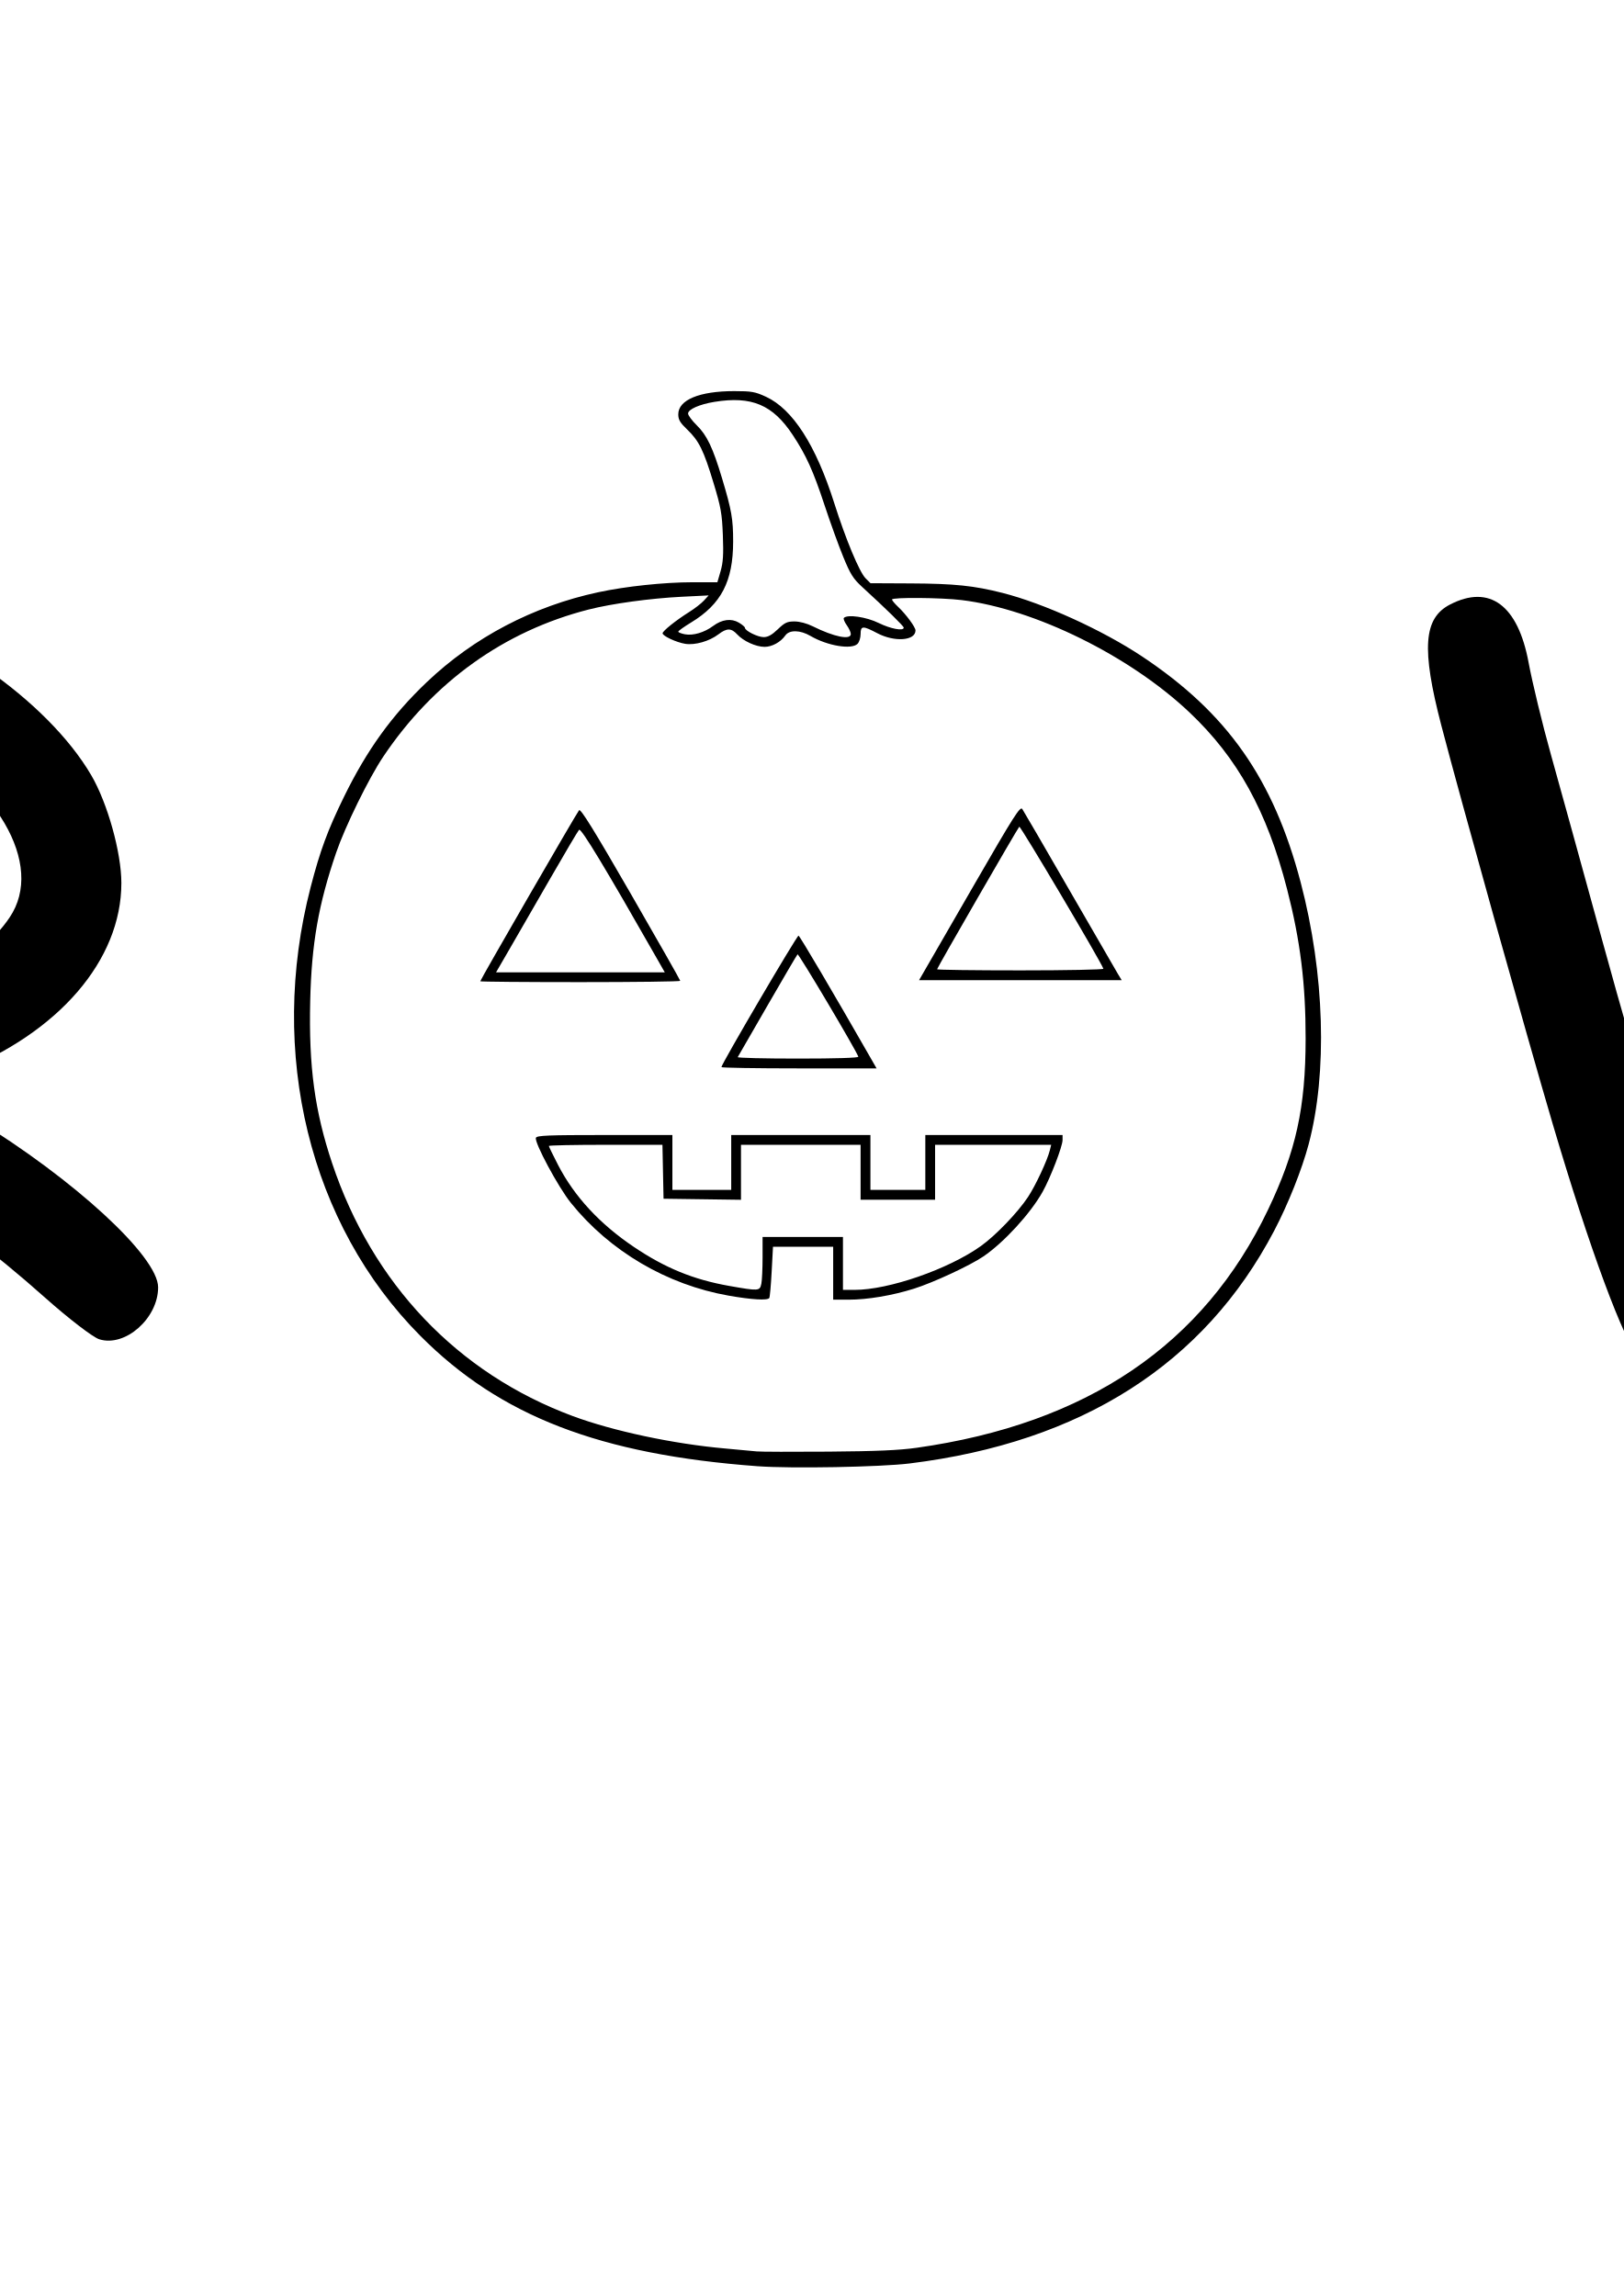
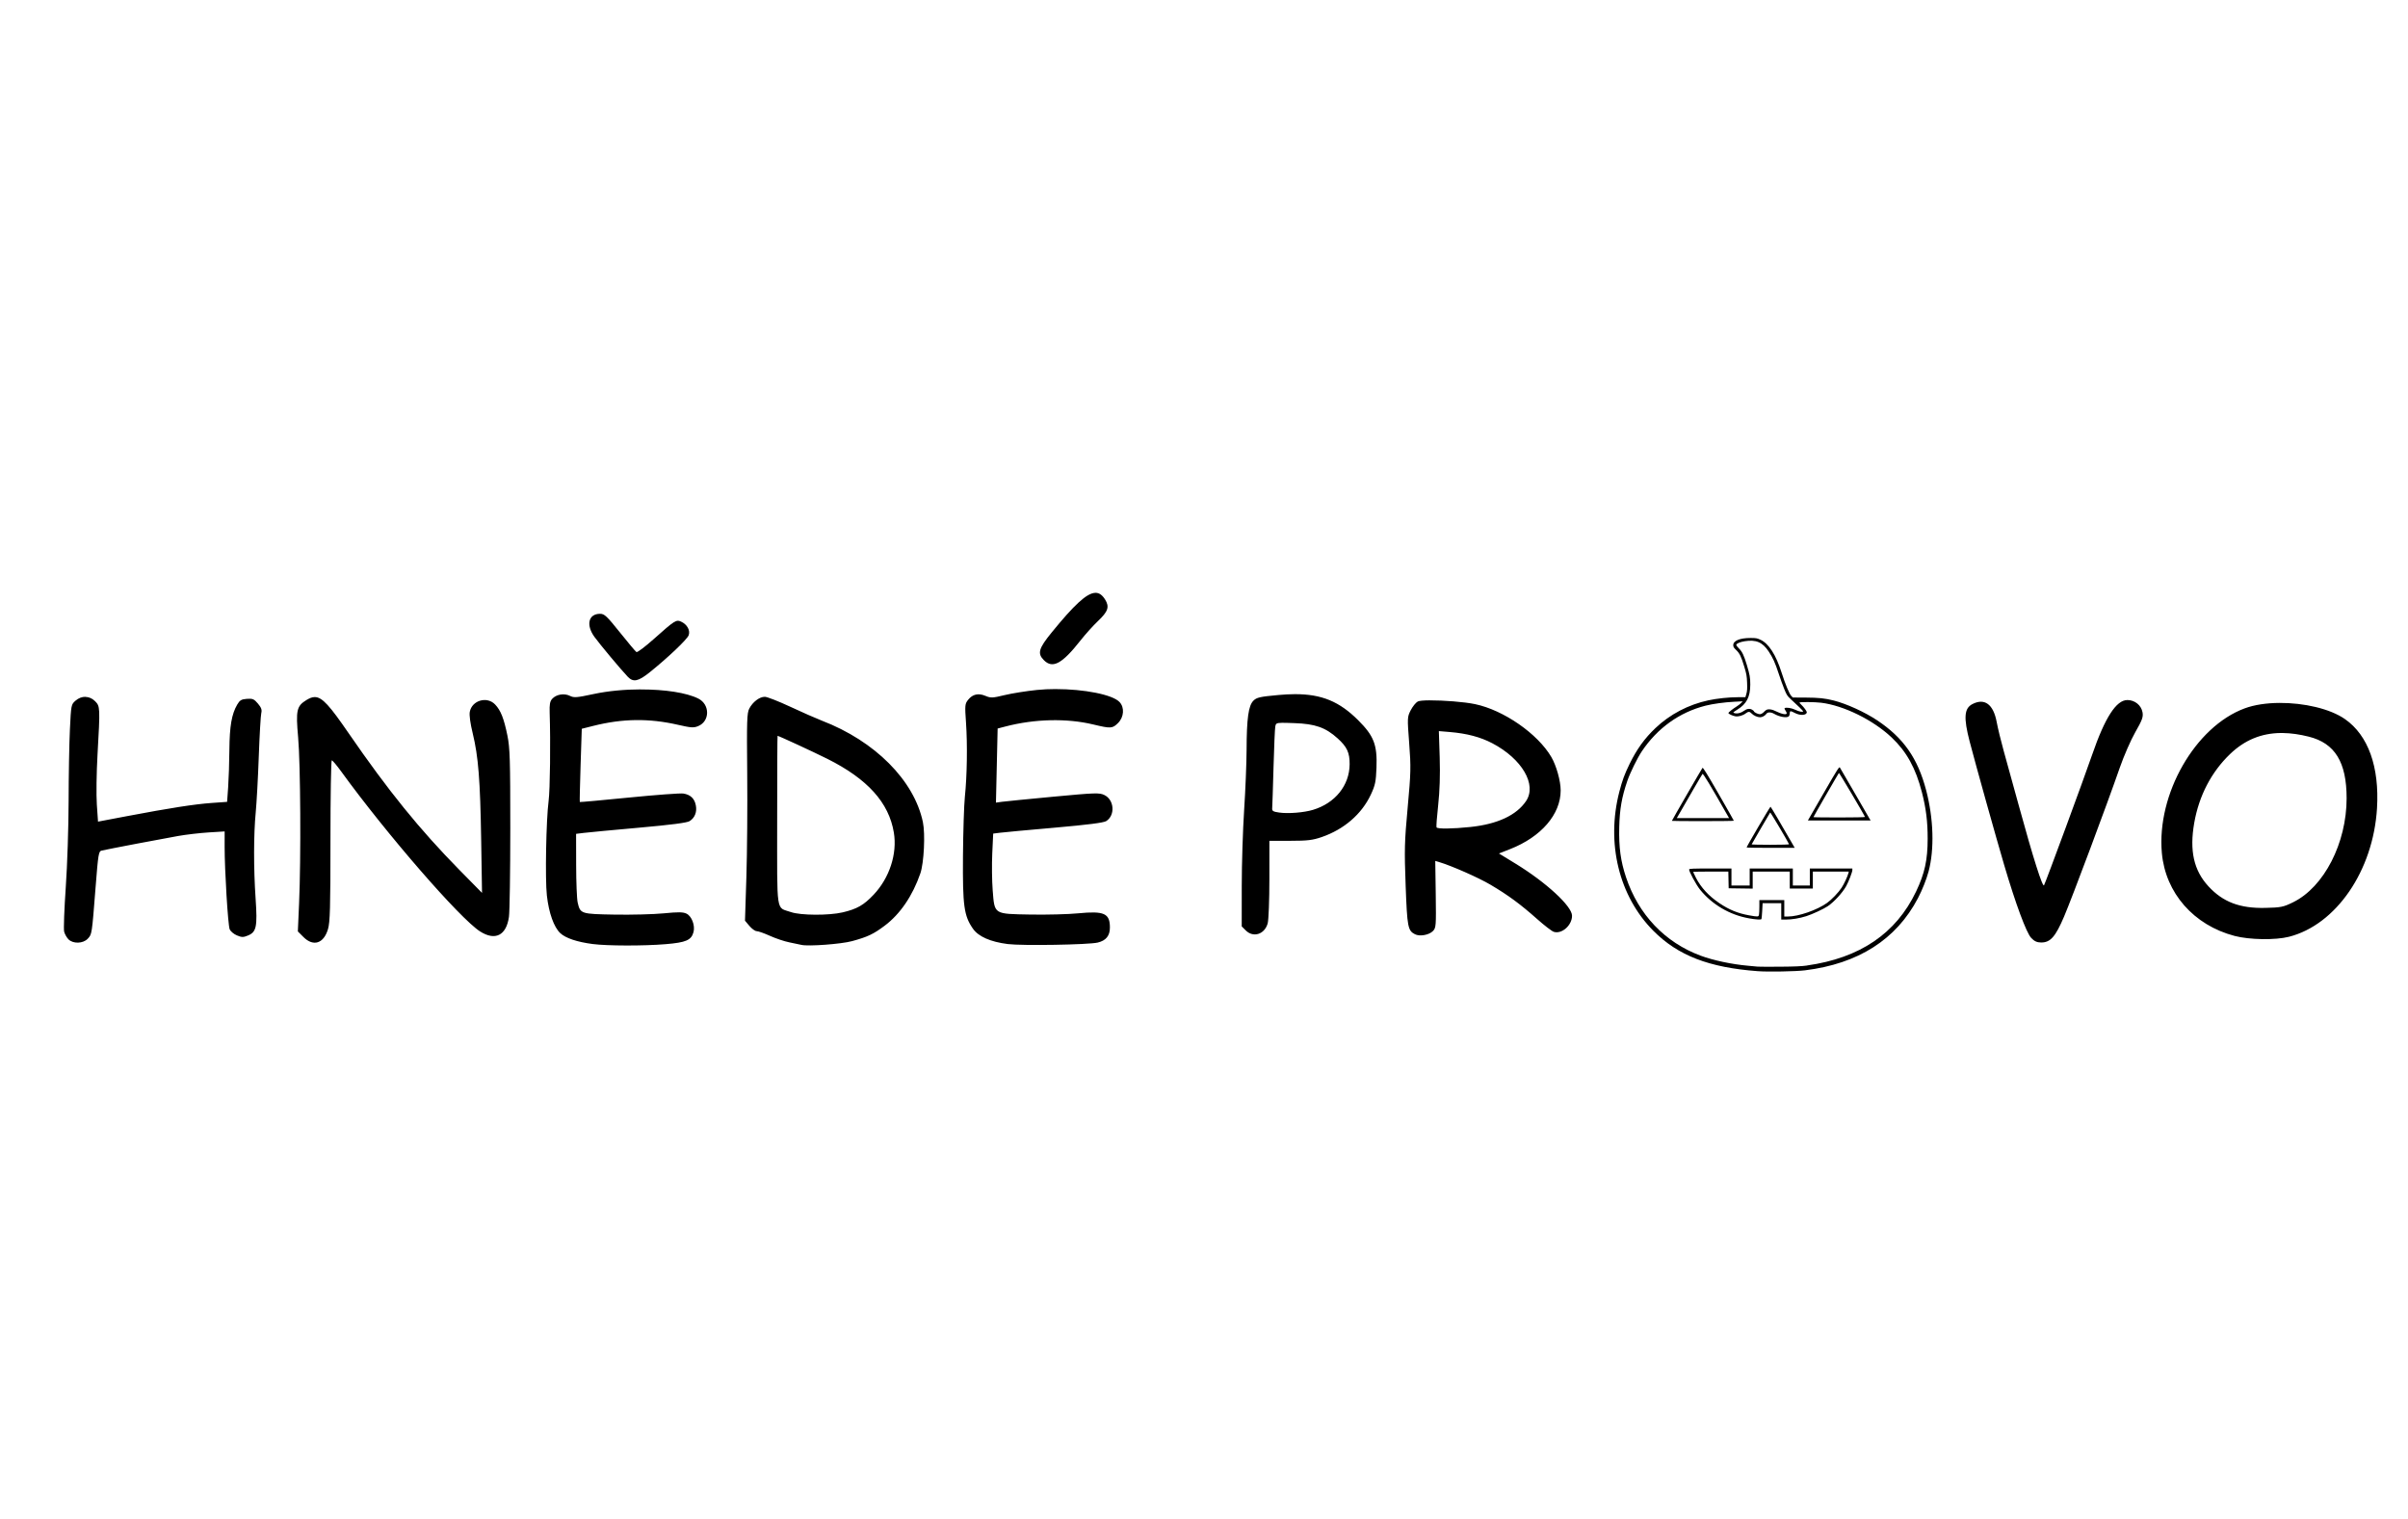
- <svg xmlns="http://www.w3.org/2000/svg" width="210mm" height="297mm" viewBox="0 0 210 297" version="1.1" id="svg8">
+ <svg xmlns="http://www.w3.org/2000/svg" width="85.6mm" height="53.98mm" viewBox="0 0 85.6 53.98" version="1.1" id="svg8">
  <defs id="defs2" />
  <g id="layer1">
-     <path style="fill:#000000;stroke-width:0.254" d="M 97.994,189.665 C 77.578,188.156 64.687,183.176 54.38,172.816 40.028,158.391 34.608,136.228 40.18,114.745 c 1.226,-4.726 2.193,-7.348 4.305,-11.664 2.978,-6.087 6.211,-10.565 10.729,-14.86 6.09,-5.789 13.746,-9.803 22.141,-11.607 3.567,-0.767 8.523,-1.293 12.2,-1.296 l 3.226,-0.002 0.416,-1.432 c 0.325,-1.118 0.389,-2.132 0.294,-4.628 -0.109,-2.827 -0.246,-3.605 -1.193,-6.737 -1.29,-4.268 -1.894,-5.496 -3.414,-6.95 -0.935,-0.895 -1.16,-1.278 -1.16,-1.977 0,-1.863 2.737,-2.999 7.227,-2.999 2.259,0 2.708,0.08 4.117,0.73 3.457,1.597 6.452,6.262 8.824,13.743 1.484,4.681 3.258,8.94 4.055,9.737 l 0.639,0.639 5.256,0.027 c 5.61,0.029 8.129,0.29 11.818,1.228 5.353,1.361 12.904,4.797 18.034,8.206 11.036,7.335 17,15.829 20.528,29.239 3.102,11.791 3.49,24.633 1.025,33.893 -0.866,3.253 -2.656,7.745 -4.451,11.166 -9.038,17.232 -24.895,27.357 -47.15,30.105 -3.793,0.468 -15.317,0.678 -19.652,0.358 z m 20.539,-2.382 c 22.052,-3.11 37.149,-13.344 45.48,-30.828 3.616,-7.59 4.839,-13.163 4.849,-22.095 0.008,-7.108 -0.684,-12.683 -2.397,-19.336 -2.604,-10.111 -6.39,-16.971 -12.624,-22.872 -7.728,-7.315 -20.021,-13.375 -29.475,-14.529 -2.654,-0.324 -9.002,-0.376 -9.002,-0.074 0,0.113 0.357,0.541 0.793,0.951 1.012,0.95 2.249,2.626 2.249,3.047 0,1.34 -2.706,1.538 -4.945,0.36 -1.882,-0.99 -2.155,-0.976 -2.155,0.109 0,0.478 -0.179,1.049 -0.398,1.268 -0.781,0.781 -3.9,0.257 -6.09,-1.024 -1.329,-0.777 -2.726,-0.804 -3.246,-0.063 -0.606,0.865 -1.73,1.482 -2.691,1.478 -1.118,-0.005 -2.731,-0.739 -3.531,-1.608 -0.773,-0.839 -1.346,-0.842 -2.434,-0.012 -1.178,0.899 -3.05,1.431 -4.305,1.225 -1.15,-0.189 -2.916,-1.013 -2.916,-1.362 0,-0.292 1.763,-1.703 3.438,-2.75 0.705,-0.441 1.561,-1.105 1.902,-1.475 l 0.619,-0.673 -3.51,0.176 c -4.045,0.203 -9.025,0.886 -12.009,1.648 -10.913,2.786 -20.069,9.347 -26.569,19.037 -1.865,2.78 -4.931,9.029 -6.086,12.405 -2.298,6.714 -3.187,11.796 -3.36,19.21 -0.198,8.472 0.58,14.224 2.837,20.976 5.214,15.598 16.213,27.162 31.104,32.699 5.233,1.946 13.068,3.613 19.749,4.201 1.743,0.154 3.569,0.323 4.057,0.376 0.488,0.053 4.653,0.066 9.255,0.03 6.187,-0.049 9.161,-0.178 11.411,-0.496 z M 94.241,167.598 c -7.995,-1.408 -15.379,-5.75 -20.407,-11.999 -1.632,-2.028 -4.747,-7.828 -4.522,-8.417 0.116,-0.303 1.555,-0.361 8.895,-0.361 h 8.756 v 3.55 3.55 h 3.804 3.804 v -3.55 -3.55 h 9.002 9.002 v 3.55 3.55 h 3.55 3.55 v -3.55 -3.55 h 8.875 8.875 v 0.643 c 0,0.825 -1.568,4.899 -2.583,6.71 -1.572,2.806 -4.984,6.53 -7.649,8.349 -1.733,1.182 -6.494,3.394 -8.996,4.179 -2.814,0.883 -6.005,1.419 -8.444,1.419 h -1.995 v -3.423 -3.423 h -3.892 -3.892 l -0.171,3.203 c -0.094,1.762 -0.232,3.302 -0.307,3.423 -0.212,0.343 -2.256,0.225 -5.253,-0.303 z m 4.228,-1.537 c 0.087,-0.436 0.158,-1.976 0.158,-3.423 v -2.631 h 5.198 5.198 v 3.423 3.423 h 1.493 c 4.444,0 12.145,-2.672 16.349,-5.672 1.902,-1.357 4.763,-4.335 6.086,-6.335 0.981,-1.482 2.505,-4.744 2.831,-6.06 l 0.173,-0.697 h -7.508 -7.508 v 3.55 3.55 h -4.818 -4.818 v -3.55 -3.55 h -7.734 -7.734 v 3.555 3.555 l -5.008,-0.069 -5.008,-0.069 -0.071,-3.487 -0.071,-3.487 h -7.346 c -4.04,0 -7.346,0.068 -7.346,0.15 0,0.082 0.536,1.188 1.191,2.456 2.111,4.087 5.389,7.63 9.821,10.615 4.042,2.722 7.7,4.217 12.316,5.032 3.835,0.677 3.962,0.669 4.152,-0.281 z m -5.166,-28.024 c 0,-0.391 9.784,-17.067 9.976,-17.005 0.172,0.055 4.492,7.387 9.331,15.838 l 0.762,1.331 h -10.035 c -5.519,0 -10.035,-0.074 -10.035,-0.164 z m 17.708,-1.346 c -0.311,-0.892 -7.726,-13.382 -7.861,-13.243 -0.093,0.095 -1.847,3.083 -3.897,6.639 -2.05,3.556 -3.778,6.552 -3.839,6.656 -0.061,0.105 3.442,0.19 7.785,0.19 4.904,0 7.865,-0.092 7.812,-0.242 z m -48.897,-9.758 c 0,-0.19 12.486,-21.806 12.781,-22.125 0.207,-0.225 1.911,2.528 6.681,10.798 3.521,6.105 6.403,11.176 6.403,11.269 0,0.093 -5.819,0.168 -12.932,0.168 -7.113,0 -12.932,-0.05 -12.932,-0.111 z m 23.026,-2.63 c -6.894,-12.109 -9.994,-17.24 -10.248,-16.963 -0.154,0.168 -1.855,3.044 -3.78,6.392 -1.925,3.347 -4.277,7.426 -5.228,9.065 l -1.728,2.979 h 10.911 10.911 z m 34.348,1.41 c 0.343,-0.593 3.277,-5.676 6.521,-11.297 5.153,-8.929 5.937,-10.161 6.209,-9.762 0.171,0.251 2.909,4.964 6.084,10.473 3.175,5.509 5.997,10.387 6.272,10.84 l 0.499,0.824 h -13.104 -13.104 z m 23.219,-0.403 c -0.46,-1.16 -10.739,-18.517 -10.879,-18.369 -0.261,0.279 -10.632,18.265 -10.632,18.439 0,0.079 4.859,0.143 10.798,0.143 5.939,0 10.76,-0.096 10.713,-0.213 z M 100.595,81.401 c 0.901,-0.866 1.217,-1.014 2.157,-1.014 0.661,0 1.603,0.249 2.355,0.624 2.765,1.375 4.931,1.815 4.931,1 0,-0.223 -0.241,-0.743 -0.535,-1.156 -0.294,-0.413 -0.456,-0.83 -0.359,-0.927 0.481,-0.48 2.912,-0.123 4.506,0.661 1.544,0.76 3.234,1.074 3.234,0.602 0,-0.198 -2.25,-2.401 -5.351,-5.242 -1.191,-1.091 -1.536,-1.637 -2.468,-3.905 -0.596,-1.45 -1.692,-4.48 -2.436,-6.733 -1.459,-4.421 -2.366,-6.42 -4.102,-9.047 -2.58,-3.905 -5.306,-5.059 -10.114,-4.282 -1.93,0.312 -3.423,0.971 -3.423,1.512 0,0.229 0.505,0.911 1.122,1.517 1.321,1.296 2.082,2.892 3.275,6.866 1.237,4.12 1.436,5.26 1.433,8.19 -0.006,5.134 -1.539,8.085 -5.426,10.447 -0.918,0.558 -1.67,1.095 -1.67,1.193 -2.49e-4,0.098 0.391,0.252 0.87,0.342 1.05,0.197 2.509,-0.235 3.635,-1.076 1.146,-0.856 2.349,-1.013 3.33,-0.433 0.432,0.255 0.786,0.555 0.786,0.667 0,0.384 1.65,1.208 2.421,1.208 0.558,7.66e-4 1.067,-0.282 1.829,-1.013 z" id="path847" />
-     <path id="path867" style="fill:#000000;stroke-width:2.567" d="M -674.705 120.059 C -688.337 120.363 -708.349 139.369 -743.453 182.426 C -764.297 207.992 -766.455 215.703 -755.762 226.396 C -742.059 240.099 -727.19 232.09 -698.355 195.477 C -690.573 185.594 -678.116 171.735 -670.672 164.676 C -654.603 149.438 -652.17 142.204 -659.254 130.734 C -663.632 123.647 -668.509 119.92 -674.705 120.059 z M -1455.908 153.125 C -1474.147 153.125 -1478.49 170.489 -1464.963 189.316 C -1456.838 200.625 -1422.876 241.277 -1412.232 252.434 C -1403.6 261.482 -1395.723 259.87 -1377.633 245.357 C -1349.101 222.467 -1318.723 193.623 -1316.223 187.047 C -1313.312 179.39 -1318.58 169.808 -1328.082 165.479 C -1335.845 161.941 -1338.218 163.448 -1371.016 192.742 C -1384.764 205.022 -1397.168 214.356 -1398.578 213.484 C -1399.989 212.613 -1411.713 198.675 -1424.633 182.512 C -1445.293 156.667 -1449.063 153.125 -1455.908 153.125 z M -736.896 271.822 C -747.069 271.822 -757.169 272.276 -766.762 273.252 C -783.236 274.928 -806.182 278.584 -817.752 281.377 C -836.877 285.994 -839.618 286.109 -847.934 282.635 C -859.255 277.904 -868.274 279.938 -875.342 288.814 C -880.419 295.19 -880.612 297.305 -878.668 325.104 C -876.261 359.522 -877.038 409.067 -880.498 441.895 C -881.837 454.6 -883.169 496.76 -883.459 535.584 C -884.044 613.84 -881.905 629.439 -867.787 649.809 C -859.133 662.295 -840.248 670.639 -812.75 674.125 C -790.353 676.965 -685.385 675.22 -670.939 671.768 C -657.856 668.641 -651.688 661.049 -651.688 648.072 C -651.688 625.641 -660.622 621.626 -701.633 625.631 C -717.357 627.166 -751.218 628.036 -776.879 627.564 C -835.401 626.489 -833.489 627.72 -836.545 589.168 C -837.706 574.521 -837.998 548.431 -837.193 531.191 L -835.73 499.848 L -825.207 498.5 C -819.419 497.759 -780.608 494.157 -738.961 490.494 C -686.324 485.864 -661.444 482.683 -657.35 480.057 C -642.924 470.804 -644.761 446.398 -660.447 438.918 C -668.3 435.173 -674.3 435.374 -740.525 441.588 C -779.9 445.282 -816.441 448.898 -821.729 449.621 L -831.342 450.936 L -829.99 392.512 L -828.637 334.088 L -816.527 330.926 C -770.177 318.827 -719.565 317.641 -677.836 327.674 C -650.06 334.352 -647.555 334.2 -638.656 325.301 C -629.373 316.017 -628.29 300.91 -636.293 292.32 C -647.404 280.394 -692.817 271.825 -736.896 271.822 z M -1391.281 272.355 C -1416.66 272.366 -1443.085 274.741 -1466.08 279.67 C -1493.077 285.457 -1497.076 285.76 -1503.58 282.516 C -1512.518 278.057 -1524.988 280.143 -1531.344 287.16 C -1534.971 291.165 -1535.843 295.94 -1535.398 309.326 C -1533.875 355.158 -1534.786 431.14 -1537.064 448.312 C -1540.982 477.841 -1542.702 571.711 -1539.797 597.359 C -1536.651 625.134 -1528.711 647.406 -1518.578 656.879 C -1510.186 664.725 -1491.98 670.823 -1467.449 674.008 C -1444.499 676.987 -1387.129 677.106 -1352.529 674.244 C -1320.217 671.572 -1311.875 667.957 -1308.449 655.148 C -1305.66 644.721 -1311.274 630.003 -1319.553 626.035 C -1325.039 623.406 -1332.429 623.31 -1355.572 625.57 C -1371.587 627.134 -1406.271 628.03 -1432.648 627.561 C -1486.241 626.607 -1487.023 626.351 -1491.174 608.459 C -1492.448 602.966 -1493.519 576.345 -1493.553 549.301 L -1493.613 500.131 L -1481.42 498.611 C -1474.714 497.775 -1435.73 494.107 -1394.789 490.459 C -1343.313 485.872 -1318.534 482.661 -1314.459 480.051 C -1306.311 474.83 -1302.717 465.728 -1304.678 455.277 C -1306.728 444.35 -1313.227 438.216 -1324.525 436.541 C -1329.289 435.835 -1367.824 438.69 -1410.16 442.885 C -1452.496 447.08 -1487.409 450.238 -1487.744 449.902 C -1488.079 449.567 -1487.517 423.442 -1486.492 391.848 L -1484.629 334.404 L -1466.662 329.867 C -1420.502 318.209 -1378.511 317.653 -1333.033 328.1 C -1312.281 332.866 -1308.104 333.138 -1300.971 330.184 C -1282.427 322.502 -1282.249 296.196 -1300.678 286.84 C -1319.331 277.37 -1354.189 272.339 -1391.281 272.355 z M -360.459 279.887 C -368.428 279.921 -376.913 280.372 -386.02 281.207 C -414.974 283.862 -420.17 285.041 -425.295 290.115 C -433.102 297.846 -435.935 318.142 -436.092 367.457 C -436.159 388.633 -437.889 431.371 -439.938 462.43 C -441.985 493.489 -443.689 547.542 -443.719 582.547 L -443.773 646.191 L -437.473 652.492 C -425.5 664.465 -407.637 658.742 -402.818 641.391 C -401.342 636.074 -400.156 605.101 -400.148 571.52 L -400.135 511.199 L -367.408 511.18 C -339.955 511.164 -331.916 510.208 -317.51 505.246 C -282.44 493.168 -254.582 469.119 -240.199 438.506 C -233.207 423.624 -232.019 417.971 -231.197 395.691 C -229.871 359.736 -235.282 345.711 -260 321.053 C -289.438 291.686 -317.424 279.704 -360.459 279.887 z M -1196.154 284.041 C -1204.475 284.033 -1215.174 292.199 -1220.607 302.705 C -1224.211 309.673 -1224.606 322.257 -1223.799 404.51 C -1223.292 456.13 -1223.869 529.587 -1225.08 567.746 L -1227.283 637.127 L -1220.326 645.393 C -1216.501 649.939 -1211.323 653.66 -1208.82 653.66 C -1206.318 653.66 -1196.892 656.99 -1187.873 661.061 C -1178.854 665.132 -1165.122 669.741 -1157.357 671.303 C -1149.593 672.865 -1140.929 674.679 -1138.105 675.334 C -1127.12 677.882 -1075.57 674.034 -1058.436 669.387 C -1033.804 662.707 -1024.712 658.397 -1006.727 644.877 C -982.505 626.669 -962.797 597.743 -950.631 562.537 C -944.948 546.093 -942.706 500.418 -946.658 481.633 C -960.479 415.942 -1022.41 353.784 -1106.02 321.689 C -1115.196 318.167 -1137.719 308.256 -1156.072 299.666 C -1174.425 291.076 -1192.462 284.044 -1196.154 284.041 z M -2267.512 284.047 C -2272.907 283.921 -2278.415 285.926 -2283.246 290.082 C -2290.16 296.029 -2290.312 296.797 -2292.186 335.645 C -2293.233 357.376 -2294.146 408.077 -2294.217 448.312 C -2294.288 489.049 -2296.271 549.35 -2298.689 584.387 C -2301.078 618.992 -2302.231 650.497 -2301.252 654.398 C -2300.273 658.299 -2297.192 663.771 -2294.404 666.559 C -2287.07 673.892 -2271.348 673.385 -2264.014 665.578 C -2257.388 658.525 -2257.51 659.329 -2251.668 584.908 C -2247.463 531.341 -2246.846 527.631 -2241.947 526.498 C -2232.423 524.295 -2144.715 507.571 -2121.207 503.475 C -2108.501 501.26 -2086.845 498.741 -2073.08 497.877 L -2048.053 496.307 L -2048.084 520.438 C -2048.131 557.015 -2042.831 643.893 -2040.145 650.584 C -2038.84 653.834 -2033.733 658.181 -2028.795 660.244 C -2021.011 663.496 -2018.658 663.512 -2011.113 660.359 C -1997.917 654.846 -1996.215 646.516 -1999.236 602.26 C -2002.47 554.889 -2002.4 500.697 -1999.061 466.279 C -1997.622 451.456 -1995.443 411.605 -1994.217 377.723 C -1992.991 343.84 -1991.222 313.144 -1990.287 309.51 C -1988.996 304.49 -1990.263 300.912 -1995.557 294.621 C -2001.614 287.423 -2003.891 286.44 -2012.969 287.111 C -2021.657 287.754 -2024.229 289.283 -2028.262 296.213 C -2037.016 311.255 -2040.278 330.11 -2040.592 367.457 C -2040.758 387.222 -2041.639 413.788 -2042.549 426.494 L -2044.201 449.596 L -2068.695 451.344 C -2095.772 453.276 -2133.991 459.238 -2202.486 472.217 L -2247.832 480.809 L -2249.678 453.729 C -2250.696 438.793 -2250.209 403.592 -2248.594 375.234 C -2244.34 300.538 -2244.419 298.848 -2252.467 290.801 C -2256.837 286.43 -2262.117 284.173 -2267.512 284.047 z M -1906.246 284.459 C -1910.276 284.528 -1914.297 286.229 -1918.943 289.062 C -1934.497 298.546 -1935.99 305.193 -1932.152 347.846 C -1928.383 389.734 -1927.533 538.799 -1930.658 609.598 L -1932.623 654.094 L -1923.855 662.861 C -1908.245 678.471 -1891.879 673.26 -1885.129 650.531 C -1881.843 639.467 -1881.207 616.806 -1881.207 510.734 C -1881.207 441.108 -1880.274 384.141 -1879.135 384.141 C -1877.995 384.141 -1871.415 391.937 -1864.51 401.467 C -1793.041 500.099 -1676.825 633.971 -1645.197 654.098 C -1621.341 669.279 -1603.867 660.499 -1599.684 631.227 C -1598.521 623.094 -1597.57 560.418 -1597.57 491.947 C -1597.57 383.034 -1598.138 364.671 -1602.105 345.205 C -1607.605 318.223 -1612.596 305.55 -1621.391 296.227 C -1634.186 282.662 -1658.026 289.511 -1661.441 307.732 C -1662.411 312.908 -1660.635 325.948 -1656.803 341.787 C -1647.937 378.429 -1645.041 415.051 -1643.506 509.916 L -1642.156 593.338 L -1677.908 556.99 C -1740.769 493.079 -1790.021 432.305 -1852.551 341.488 C -1881.982 298.743 -1894.157 284.252 -1906.246 284.459 z M 953.188 289.168 C 935.784 289.168 917.919 316.936 897.865 375.156 C 884.648 413.529 824.665 576.281 821.9 581.271 C 819.661 585.315 804.794 538.444 782.17 456.012 C 773.065 422.835 762.219 383.564 758.07 368.74 C 753.922 353.917 749.029 333.72 747.197 323.859 C 741.983 295.792 728.111 285.568 708.795 295.557 C 695.84 302.256 694.767 317.128 704.537 354.621 C 713.87 390.437 746.423 506.921 759.055 549.701 C 777.079 610.744 793.916 656.184 801.533 664.34 C 806.517 669.677 810.759 671.627 817.381 671.627 C 831.901 671.627 839.838 662.644 853.41 630.854 C 866.08 601.177 921.598 452.775 941.34 395.812 C 947.723 377.393 958.758 352.152 965.861 339.723 C 976.797 320.589 978.526 315.785 977.139 308.391 C 975.057 297.294 964.931 289.168 953.188 289.168 z M -146.963 289.637 C -156.579 289.684 -163.783 290.251 -166.033 291.455 C -169.134 293.115 -174.164 299.344 -177.209 305.297 C -182.626 315.885 -182.677 317.012 -179.594 357.346 C -176.728 394.841 -176.947 404.02 -182.01 458.736 C -186.987 512.531 -187.327 525.557 -185.219 581.787 C -182.759 647.389 -181.705 652.891 -170.529 658.58 C -163.015 662.405 -148.509 659.863 -142.322 653.637 C -137.276 648.558 -137.07 645.912 -137.773 595.598 L -138.51 542.879 L -132.639 544.627 C -112.694 550.568 -70.344 569.237 -51.346 580.463 C -23.479 596.93 -4.14 611.162 22.244 634.617 C 33.613 644.724 45.423 653.789 48.488 654.762 C 61.141 658.778 77.295 644.546 77.295 629.385 C 77.295 614.322 36.337 576.619 -12.271 546.938 L -38.047 531.197 L -20.512 524.316 C 28.66 505.025 59.328 469.45 59.328 431.701 C 59.328 416.834 52.555 392.601 44.602 379.008 C 23.13 342.312 -30.418 305.139 -75.506 295.631 C -92.972 291.947 -125.807 289.533 -146.963 289.637 z M 1193 293.721 C 1172.898 293.863 1153.646 296.626 1138.236 302.33 C 1060.241 331.201 999.292 437.644 1007.629 530.426 C 1013.303 593.571 1057.864 644.369 1122.416 661.277 C 1145.986 667.451 1186.58 668.077 1208.094 662.598 C 1282.56 643.633 1341.024 558.337 1346.998 459.943 C 1350.968 394.564 1333.155 344.855 1296.605 319.32 C 1272.853 302.726 1231.377 293.449 1193 293.721 z M -380.213 325.076 C -375.929 325.031 -369.78 325.238 -360.875 325.543 C -327.902 326.674 -311.537 332.442 -292.498 349.643 C -277.671 363.038 -273.458 372.161 -273.605 390.559 C -273.872 423.814 -296.441 451.832 -331.426 462.344 C -345.863 466.682 -370.347 468.646 -384.736 466.621 C -394.283 465.278 -396.199 464.106 -395.783 459.863 C -395.506 457.04 -394.571 428.162 -393.703 395.691 C -392.835 363.221 -391.563 333.932 -390.879 330.605 C -390.031 326.485 -389.637 325.175 -380.213 325.076 z M -132.826 338.164 L -115.68 339.6 C -88.681 341.86 -67.169 347.545 -48.508 357.352 C -1.615 381.993 22.138 422.67 4.723 448.512 C -10.374 470.914 -40.421 484.923 -82.998 489.41 C -111.082 492.37 -135.058 492.645 -136.527 490.023 C -137.121 488.965 -135.951 473.081 -133.926 454.729 C -131.5 432.747 -130.685 407.164 -131.535 379.762 L -132.826 338.164 z M 1195.613 341.191 C 1196.62 341.183 1197.633 341.186 1198.65 341.199 C 1211.39 341.37 1224.949 343.282 1239.436 346.91 C 1280.736 357.254 1299.113 387.184 1299.113 444.102 C 1299.113 514.803 1263.508 584.091 1214.855 608.068 C 1199.344 615.713 1195.52 616.493 1170.844 617.053 C 1130.749 617.963 1104.029 607.833 1081.195 583.061 C 1057.994 557.89 1051.043 526.9 1058.742 482.965 C 1066.245 440.147 1085.707 402.757 1115.266 374.373 C 1138.152 352.397 1164.396 341.456 1195.613 341.191 z M -1175.982 345.645 C -1174.194 345.627 -1119.947 370.714 -1097.369 382 C -1034.074 413.638 -1000.362 451.024 -992.535 498.258 C -987.001 531.656 -999.416 569.798 -1024.432 596.248 C -1040.018 612.728 -1050.627 618.789 -1073.211 624.113 C -1094.816 629.207 -1139.694 628.985 -1154.789 623.709 C -1178.858 615.297 -1176.607 630.216 -1176.607 479.066 C -1176.607 405.687 -1176.326 345.647 -1175.982 345.645 z " transform="scale(0.2645833)" />
+     <path style="fill:#000000;stroke-width:0.022" d="m 62.489,34.523 c -1.739,-0.129 -2.837,-0.553 -3.715,-1.435 -1.222,-1.229 -1.684,-3.116 -1.209,-4.946 0.104,-0.403 0.187,-0.626 0.367,-0.993 0.254,-0.518 0.529,-0.9 0.914,-1.266 0.519,-0.493 1.171,-0.835 1.886,-0.989 0.304,-0.065 0.726,-0.11 1.039,-0.11 l 0.275,-1.62e-4 0.035,-0.122 c 0.028,-0.095 0.033,-0.182 0.025,-0.394 -0.009,-0.241 -0.021,-0.307 -0.102,-0.574 -0.11,-0.363 -0.161,-0.468 -0.291,-0.592 -0.08,-0.076 -0.099,-0.109 -0.099,-0.168 0,-0.159 0.233,-0.255 0.616,-0.255 0.192,0 0.231,0.007 0.351,0.062 0.294,0.136 0.55,0.533 0.752,1.171 0.126,0.399 0.277,0.761 0.345,0.829 l 0.054,0.054 0.448,0.002 c 0.478,0.003 0.692,0.025 1.007,0.105 0.456,0.116 1.099,0.409 1.536,0.699 0.94,0.625 1.448,1.348 1.748,2.49 0.264,1.004 0.297,2.098 0.087,2.887 -0.074,0.277 -0.226,0.66 -0.379,0.951 -0.77,1.468 -2.12,2.33 -4.016,2.564 -0.323,0.04 -1.305,0.058 -1.674,0.03 z m 1.749,-0.203 c 1.878,-0.265 3.164,-1.137 3.874,-2.626 0.308,-0.646 0.412,-1.121 0.413,-1.882 6.79e-4,-0.605 -0.058,-1.08 -0.204,-1.647 -0.222,-0.861 -0.544,-1.446 -1.075,-1.948 -0.658,-0.623 -1.705,-1.139 -2.511,-1.237 -0.226,-0.028 -0.767,-0.032 -0.767,-0.006 0,0.01 0.03,0.046 0.068,0.081 0.086,0.081 0.192,0.224 0.192,0.26 0,0.114 -0.231,0.131 -0.421,0.031 -0.16,-0.084 -0.184,-0.083 -0.184,0.009 0,0.041 -0.015,0.089 -0.034,0.108 -0.067,0.067 -0.332,0.022 -0.519,-0.087 -0.113,-0.066 -0.232,-0.068 -0.276,-0.005 -0.052,0.074 -0.147,0.126 -0.229,0.126 -0.095,-4.08e-4 -0.233,-0.063 -0.301,-0.137 -0.066,-0.071 -0.115,-0.072 -0.207,-10e-4 -0.1,0.077 -0.26,0.122 -0.367,0.104 -0.098,-0.016 -0.248,-0.086 -0.248,-0.116 0,-0.025 0.15,-0.145 0.293,-0.234 0.06,-0.038 0.133,-0.094 0.162,-0.126 l 0.053,-0.057 -0.299,0.015 c -0.345,0.017 -0.769,0.075 -1.023,0.14 -0.929,0.237 -1.709,0.796 -2.263,1.621 -0.159,0.237 -0.42,0.769 -0.518,1.057 -0.196,0.572 -0.271,1.005 -0.286,1.636 -0.017,0.722 0.049,1.211 0.242,1.787 0.444,1.329 1.381,2.313 2.649,2.785 0.446,0.166 1.113,0.308 1.682,0.358 0.148,0.013 0.304,0.027 0.346,0.032 0.042,0.004 0.396,0.006 0.788,0.003 0.527,-0.004 0.78,-0.015 0.972,-0.042 z m -2.069,-1.677 c -0.681,-0.12 -1.31,-0.49 -1.738,-1.022 -0.139,-0.173 -0.404,-0.667 -0.385,-0.717 0.01,-0.026 0.132,-0.031 0.758,-0.031 h 0.746 v 0.302 0.302 h 0.324 0.324 v -0.302 -0.302 h 0.767 0.767 v 0.302 0.302 h 0.302 0.302 v -0.302 -0.302 h 0.756 0.756 v 0.055 c 0,0.07 -0.134,0.417 -0.22,0.572 -0.134,0.239 -0.425,0.556 -0.651,0.711 -0.148,0.101 -0.553,0.289 -0.766,0.356 -0.24,0.075 -0.511,0.121 -0.719,0.121 H 63.32 V 32.396 32.105 h -0.331 -0.331 l -0.015,0.273 c -0.008,0.15 -0.02,0.281 -0.026,0.292 -0.018,0.029 -0.192,0.019 -0.447,-0.026 z m 0.36,-0.131 c 0.008,-0.037 0.013,-0.168 0.013,-0.292 v -0.224 h 0.443 0.443 v 0.292 0.292 h 0.127 c 0.378,0 1.034,-0.228 1.393,-0.483 0.162,-0.116 0.406,-0.369 0.518,-0.54 0.083,-0.126 0.213,-0.404 0.241,-0.516 l 0.015,-0.059 H 65.083 64.443 v 0.302 0.302 h -0.41 -0.41 v -0.302 -0.302 h -0.659 -0.659 v 0.303 0.303 l -0.427,-0.006 -0.427,-0.006 -0.006,-0.297 -0.006,-0.297 h -0.626 c -0.344,0 -0.626,0.006 -0.626,0.013 0,0.007 0.046,0.101 0.101,0.209 0.18,0.348 0.459,0.65 0.837,0.904 0.344,0.232 0.656,0.359 1.049,0.429 0.327,0.058 0.337,0.057 0.354,-0.024 z m -0.44,-2.387 c 0,-0.033 0.833,-1.454 0.85,-1.448 0.015,0.005 0.383,0.629 0.795,1.349 l 0.065,0.113 h -0.855 c -0.47,0 -0.855,-0.006 -0.855,-0.014 z m 1.508,-0.115 c -0.027,-0.076 -0.658,-1.14 -0.67,-1.128 -0.008,0.008 -0.157,0.263 -0.332,0.565 -0.175,0.303 -0.322,0.558 -0.327,0.567 -0.005,0.009 0.293,0.016 0.663,0.016 0.418,0 0.67,-0.008 0.665,-0.021 z m -4.165,-0.831 c 0,-0.016 1.064,-1.857 1.089,-1.884 0.018,-0.019 0.163,0.215 0.569,0.92 0.3,0.52 0.545,0.952 0.545,0.96 0,0.008 -0.496,0.014 -1.101,0.014 -0.606,0 -1.101,-0.004 -1.101,-0.009 z m 1.961,-0.224 C 60.807,27.924 60.543,27.487 60.521,27.511 c -0.013,0.014 -0.158,0.259 -0.322,0.544 -0.164,0.285 -0.364,0.633 -0.445,0.772 l -0.147,0.254 h 0.929 0.929 z m 2.926,0.12 c 0.029,-0.05 0.279,-0.483 0.555,-0.962 0.439,-0.761 0.506,-0.865 0.529,-0.832 0.015,0.021 0.248,0.423 0.518,0.892 0.27,0.469 0.511,0.885 0.534,0.923 l 0.043,0.07 H 65.383 64.267 Z m 1.978,-0.034 c -0.039,-0.099 -0.915,-1.577 -0.927,-1.565 -0.022,0.024 -0.906,1.556 -0.906,1.571 0,0.007 0.414,0.012 0.92,0.012 0.506,0 0.916,-0.008 0.912,-0.018 z m -3.587,-3.74 c 0.077,-0.074 0.104,-0.086 0.184,-0.086 0.056,0 0.137,0.021 0.201,0.053 0.235,0.117 0.42,0.155 0.42,0.085 0,-0.019 -0.021,-0.063 -0.046,-0.098 -0.025,-0.035 -0.039,-0.071 -0.031,-0.079 0.041,-0.041 0.248,-0.011 0.384,0.056 0.131,0.065 0.275,0.092 0.275,0.051 0,-0.017 -0.192,-0.205 -0.456,-0.446 -0.101,-0.093 -0.131,-0.139 -0.21,-0.333 -0.051,-0.124 -0.144,-0.382 -0.207,-0.573 -0.124,-0.377 -0.201,-0.547 -0.349,-0.771 -0.22,-0.333 -0.452,-0.431 -0.861,-0.365 -0.164,0.027 -0.292,0.083 -0.292,0.129 0,0.019 0.043,0.078 0.096,0.129 0.113,0.11 0.177,0.246 0.279,0.585 0.105,0.351 0.122,0.448 0.122,0.698 -4.92e-4,0.437 -0.131,0.689 -0.462,0.89 -0.078,0.048 -0.142,0.093 -0.142,0.102 -2.5e-5,0.008 0.033,0.021 0.074,0.029 0.089,0.017 0.214,-0.02 0.31,-0.092 0.098,-0.073 0.2,-0.086 0.284,-0.037 0.037,0.022 0.067,0.047 0.067,0.057 0,0.033 0.141,0.103 0.206,0.103 0.048,6.6e-5 0.091,-0.024 0.156,-0.086 z" id="path847" />
+     <path id="path867" style="fill:#000000;stroke-width:0.058" d="m 38.937,21.074 c -0.307,0.007 -0.758,0.435 -1.549,1.405 -0.47,0.576 -0.518,0.75 -0.277,0.991 0.309,0.309 0.644,0.128 1.294,-0.697 0.175,-0.223 0.456,-0.535 0.624,-0.694 0.362,-0.343 0.417,-0.506 0.257,-0.765 -0.099,-0.16 -0.209,-0.244 -0.348,-0.241 z m -17.605,0.745 c -0.411,0 -0.509,0.391 -0.204,0.816 0.183,0.255 0.948,1.171 1.188,1.422 0.195,0.204 0.372,0.168 0.78,-0.159 0.643,-0.516 1.328,-1.166 1.384,-1.314 0.066,-0.173 -0.053,-0.388 -0.267,-0.486 -0.175,-0.08 -0.228,-0.046 -0.968,0.614 -0.31,0.277 -0.589,0.487 -0.621,0.467 -0.032,-0.02 -0.296,-0.334 -0.587,-0.698 -0.466,-0.582 -0.551,-0.662 -0.705,-0.662 z m 16.203,2.675 c -0.229,-1.5e-5 -0.457,0.01 -0.673,0.032 -0.371,0.038 -0.888,0.12 -1.149,0.183 -0.431,0.104 -0.493,0.107 -0.68,0.028 -0.255,-0.107 -0.458,-0.061 -0.618,0.139 -0.114,0.144 -0.119,0.191 -0.075,0.818 0.054,0.776 0.037,1.892 -0.041,2.632 -0.03,0.286 -0.06,1.236 -0.067,2.111 -0.013,1.764 0.035,2.115 0.353,2.574 0.195,0.281 0.621,0.469 1.24,0.548 0.505,0.064 2.87,0.025 3.196,-0.053 0.295,-0.07 0.434,-0.242 0.434,-0.534 0,-0.505 -0.201,-0.596 -1.126,-0.506 -0.354,0.035 -1.117,0.054 -1.696,0.044 -1.319,-0.024 -1.276,0.004 -1.345,-0.865 -0.026,-0.33 -0.033,-0.918 -0.015,-1.307 l 0.033,-0.706 0.237,-0.03 c 0.13,-0.017 1.005,-0.098 1.944,-0.18 1.186,-0.104 1.747,-0.176 1.839,-0.235 0.325,-0.209 0.284,-0.759 -0.07,-0.927 -0.177,-0.084 -0.312,-0.08 -1.805,0.06 -0.887,0.083 -1.711,0.165 -1.83,0.181 l -0.217,0.03 0.03,-1.317 0.03,-1.317 0.273,-0.071 c 1.045,-0.273 2.185,-0.299 3.126,-0.073 0.626,0.15 0.682,0.147 0.883,-0.053 0.209,-0.209 0.234,-0.55 0.053,-0.743 -0.25,-0.269 -1.274,-0.462 -2.267,-0.462 z m -14.747,0.012 c -0.572,2.48e-4 -1.167,0.054 -1.686,0.165 -0.608,0.13 -0.699,0.137 -0.845,0.064 -0.201,-0.1 -0.482,-0.053 -0.626,0.105 -0.082,0.09 -0.101,0.198 -0.091,0.5 0.034,1.033 0.014,2.745 -0.038,3.132 -0.088,0.665 -0.127,2.781 -0.062,3.359 0.071,0.626 0.25,1.128 0.478,1.341 0.189,0.177 0.599,0.314 1.152,0.386 0.517,0.067 1.81,0.07 2.59,0.005 0.728,-0.06 0.916,-0.142 0.993,-0.43 0.063,-0.235 -0.064,-0.567 -0.25,-0.656 -0.124,-0.059 -0.29,-0.061 -0.812,-0.01 -0.361,0.035 -1.143,0.055 -1.737,0.045 -1.208,-0.021 -1.225,-0.027 -1.319,-0.43 -0.029,-0.124 -0.053,-0.724 -0.054,-1.333 l -0.002,-1.108 0.275,-0.034 c 0.151,-0.019 1.03,-0.102 1.952,-0.184 1.16,-0.103 1.718,-0.176 1.81,-0.235 0.184,-0.118 0.265,-0.323 0.22,-0.558 -0.046,-0.246 -0.193,-0.384 -0.447,-0.422 -0.107,-0.016 -0.976,0.048 -1.93,0.143 -0.954,0.095 -1.741,0.166 -1.748,0.158 -0.008,-0.008 0.005,-0.596 0.028,-1.308 l 0.042,-1.295 0.405,-0.102 c 1.04,-0.263 1.987,-0.275 3.011,-0.04 0.468,0.107 0.562,0.114 0.723,0.047 0.418,-0.173 0.422,-0.766 0.007,-0.977 -0.42,-0.213 -1.206,-0.327 -2.042,-0.326 z m 23.23,0.17 c -0.18,7.62e-4 -0.371,0.011 -0.576,0.03 -0.653,0.06 -0.77,0.086 -0.885,0.201 -0.176,0.174 -0.24,0.632 -0.243,1.743 -0.002,0.477 -0.041,1.44 -0.087,2.14 -0.046,0.7 -0.085,1.918 -0.085,2.707 l -8.49e-4,1.434 0.142,0.142 c 0.27,0.27 0.672,0.141 0.781,-0.25 0.033,-0.12 0.06,-0.818 0.06,-1.575 l 3.06e-4,-1.359 0.738,-4.4e-4 c 0.619,-3.6e-4 0.8,-0.022 1.124,-0.134 0.79,-0.272 1.418,-0.814 1.742,-1.504 0.158,-0.335 0.184,-0.463 0.203,-0.965 0.03,-0.81 -0.092,-1.126 -0.649,-1.682 -0.663,-0.662 -1.294,-0.932 -2.264,-0.928 z m -18.833,0.094 c -0.188,-1.8e-4 -0.429,0.184 -0.551,0.421 -0.081,0.157 -0.09,0.441 -0.072,2.294 0.011,1.163 -0.002,2.819 -0.029,3.679 l -0.05,1.564 0.157,0.186 c 0.086,0.102 0.203,0.186 0.259,0.186 0.056,0 0.269,0.075 0.472,0.167 0.203,0.092 0.513,0.196 0.688,0.231 0.175,0.035 0.37,0.076 0.434,0.091 0.248,0.057 1.409,-0.029 1.795,-0.134 0.555,-0.151 0.76,-0.248 1.165,-0.552 0.546,-0.41 0.99,-1.062 1.264,-1.856 0.128,-0.371 0.179,-1.4 0.09,-1.823 C 32.497,27.742 31.102,26.341 29.217,25.618 29.011,25.538 28.503,25.315 28.089,25.121 27.676,24.928 27.269,24.769 27.186,24.769 Z m -24.144,1.36e-4 c -0.122,-0.003 -0.246,0.042 -0.355,0.136 -0.156,0.134 -0.159,0.151 -0.201,1.027 -0.024,0.49 -0.044,1.632 -0.046,2.539 -0.002,0.918 -0.046,2.277 -0.101,3.067 -0.054,0.78 -0.08,1.49 -0.058,1.578 0.022,0.088 0.092,0.211 0.154,0.274 0.165,0.165 0.52,0.154 0.685,-0.022 0.149,-0.159 0.147,-0.141 0.278,-1.818 0.095,-1.207 0.109,-1.291 0.219,-1.316 0.215,-0.05 2.191,-0.427 2.721,-0.519 0.286,-0.05 0.774,-0.107 1.085,-0.126 l 0.564,-0.035 -6.956e-4,0.544 c -8.485e-4,0.824 0.118,2.782 0.179,2.933 0.029,0.073 0.144,0.171 0.256,0.218 0.175,0.073 0.228,0.074 0.398,0.003 0.297,-0.124 0.336,-0.312 0.268,-1.309 -0.073,-1.068 -0.071,-2.289 0.004,-3.064 0.032,-0.334 0.082,-1.232 0.109,-1.996 0.028,-0.764 0.068,-1.455 0.089,-1.537 0.029,-0.113 5.43e-4,-0.194 -0.119,-0.336 -0.137,-0.162 -0.188,-0.184 -0.392,-0.169 -0.196,0.014 -0.254,0.049 -0.345,0.205 -0.197,0.339 -0.271,0.764 -0.278,1.606 -0.003,0.445 -0.024,1.044 -0.044,1.33 l -0.037,0.521 -0.552,0.039 c -0.61,0.044 -1.471,0.178 -3.015,0.47 l -1.022,0.194 -0.042,-0.61 c -0.023,-0.337 -0.012,-1.13 0.024,-1.769 0.096,-1.683 0.094,-1.721 -0.087,-1.903 -0.098,-0.098 -0.217,-0.149 -0.339,-0.152 z m 8.141,0.009 c -0.091,0.002 -0.181,0.04 -0.286,0.104 -0.351,0.214 -0.384,0.364 -0.298,1.325 0.085,0.944 0.104,4.303 0.034,5.899 l -0.044,1.003 0.198,0.198 c 0.352,0.352 0.721,0.234 0.873,-0.278 0.074,-0.249 0.088,-0.76 0.088,-3.15 0,-1.569 0.021,-2.853 0.047,-2.853 0.026,0 0.174,0.176 0.33,0.39 1.611,2.223 4.23,5.24 4.942,5.693 0.538,0.342 0.931,0.144 1.026,-0.515 0.026,-0.183 0.048,-1.596 0.048,-3.139 0,-2.454 -0.013,-2.868 -0.102,-3.307 -0.124,-0.608 -0.236,-0.894 -0.435,-1.104 -0.288,-0.306 -0.826,-0.151 -0.903,0.259 -0.022,0.117 0.018,0.411 0.105,0.767 0.2,0.826 0.265,1.651 0.3,3.789 l 0.03,1.88 -0.806,-0.819 C 14.913,29.48 13.803,28.111 12.394,26.064 11.731,25.101 11.456,24.774 11.184,24.779 Z m 64.439,0.106 c -0.392,0 -0.795,0.626 -1.247,1.938 -0.298,0.865 -1.65,4.532 -1.712,4.645 -0.05,0.091 -0.386,-0.965 -0.895,-2.823 -0.205,-0.748 -0.45,-1.633 -0.543,-1.967 -0.093,-0.334 -0.204,-0.789 -0.245,-1.011 -0.118,-0.633 -0.43,-0.863 -0.865,-0.638 -0.292,0.151 -0.316,0.486 -0.096,1.331 0.21,0.807 0.944,3.432 1.229,4.396 0.406,1.376 0.786,2.4 0.957,2.583 0.112,0.12 0.208,0.164 0.357,0.164 0.327,0 0.506,-0.202 0.812,-0.919 0.286,-0.669 1.537,-4.013 1.982,-5.297 0.144,-0.415 0.393,-0.984 0.553,-1.264 0.246,-0.431 0.285,-0.539 0.254,-0.706 -0.047,-0.25 -0.275,-0.433 -0.54,-0.433 z M 50.83,24.895 c -0.217,0.001 -0.379,0.014 -0.43,0.041 -0.07,0.037 -0.183,0.178 -0.252,0.312 -0.122,0.239 -0.123,0.264 -0.054,1.173 0.065,0.845 0.06,1.052 -0.054,2.285 -0.112,1.212 -0.12,1.506 -0.072,2.773 0.055,1.478 0.079,1.602 0.331,1.731 0.169,0.086 0.496,0.029 0.636,-0.111 0.114,-0.114 0.118,-0.174 0.103,-1.308 l -0.017,-1.188 0.132,0.039 c 0.449,0.134 1.404,0.555 1.832,0.808 0.628,0.371 1.064,0.692 1.658,1.22 0.256,0.228 0.522,0.432 0.591,0.454 0.285,0.09 0.649,-0.23 0.649,-0.572 0,-0.339 -0.923,-1.189 -2.018,-1.858 L 53.285,30.339 53.68,30.184 c 1.108,-0.435 1.799,-1.236 1.799,-2.087 0,-0.335 -0.153,-0.881 -0.332,-1.187 -0.484,-0.827 -1.691,-1.665 -2.707,-1.879 -0.394,-0.083 -1.134,-0.137 -1.61,-0.135 z m 30.197,0.092 c -0.453,0.003 -0.887,0.065 -1.234,0.194 -1.758,0.651 -3.131,3.049 -2.943,5.14 0.128,1.423 1.132,2.568 2.587,2.949 0.531,0.139 1.446,0.153 1.931,0.03 1.678,-0.427 2.996,-2.35 3.13,-4.567 0.089,-1.473 -0.312,-2.594 -1.136,-3.169 -0.535,-0.374 -1.47,-0.583 -2.335,-0.577 z M 45.574,25.694 c 0.097,-10e-4 0.235,0.004 0.436,0.011 0.743,0.025 1.112,0.155 1.541,0.543 0.334,0.302 0.429,0.507 0.426,0.922 -0.006,0.749 -0.515,1.381 -1.303,1.618 -0.325,0.098 -0.877,0.142 -1.201,0.096 -0.215,-0.03 -0.258,-0.057 -0.249,-0.152 0.006,-0.064 0.027,-0.714 0.047,-1.446 0.02,-0.732 0.048,-1.392 0.064,-1.467 0.019,-0.093 0.028,-0.122 0.24,-0.125 z m 5.575,0.295 0.386,0.032 c 0.608,0.051 1.093,0.179 1.514,0.4 1.057,0.555 1.592,1.472 1.2,2.054 -0.34,0.505 -1.017,0.821 -1.977,0.922 -0.633,0.067 -1.173,0.073 -1.206,0.014 -0.013,-0.024 0.013,-0.382 0.059,-0.795 0.055,-0.495 0.073,-1.072 0.054,-1.689 z m 29.937,0.068 c 0.023,-2.03e-4 0.045,-1.35e-4 0.068,1.8e-4 0.287,0.004 0.593,0.047 0.919,0.129 0.931,0.233 1.345,0.908 1.345,2.19 0,1.593 -0.802,3.155 -1.899,3.695 -0.35,0.172 -0.436,0.19 -0.992,0.202 -0.904,0.021 -1.506,-0.208 -2.02,-0.766 -0.523,-0.567 -0.679,-1.266 -0.506,-2.256 0.169,-0.965 0.608,-1.808 1.274,-2.447 0.516,-0.495 1.107,-0.742 1.811,-0.748 z m -53.445,0.1 c 0.04,-3.89e-4 1.263,0.565 1.772,0.819 1.426,0.713 2.186,1.555 2.362,2.62 0.125,0.753 -0.155,1.612 -0.719,2.208 -0.351,0.371 -0.59,0.508 -1.099,0.628 -0.487,0.115 -1.498,0.11 -1.838,-0.009 -0.542,-0.19 -0.492,0.147 -0.492,-3.26 0,-1.654 0.006,-3.007 0.014,-3.007 z" />
  </g>
</svg>
